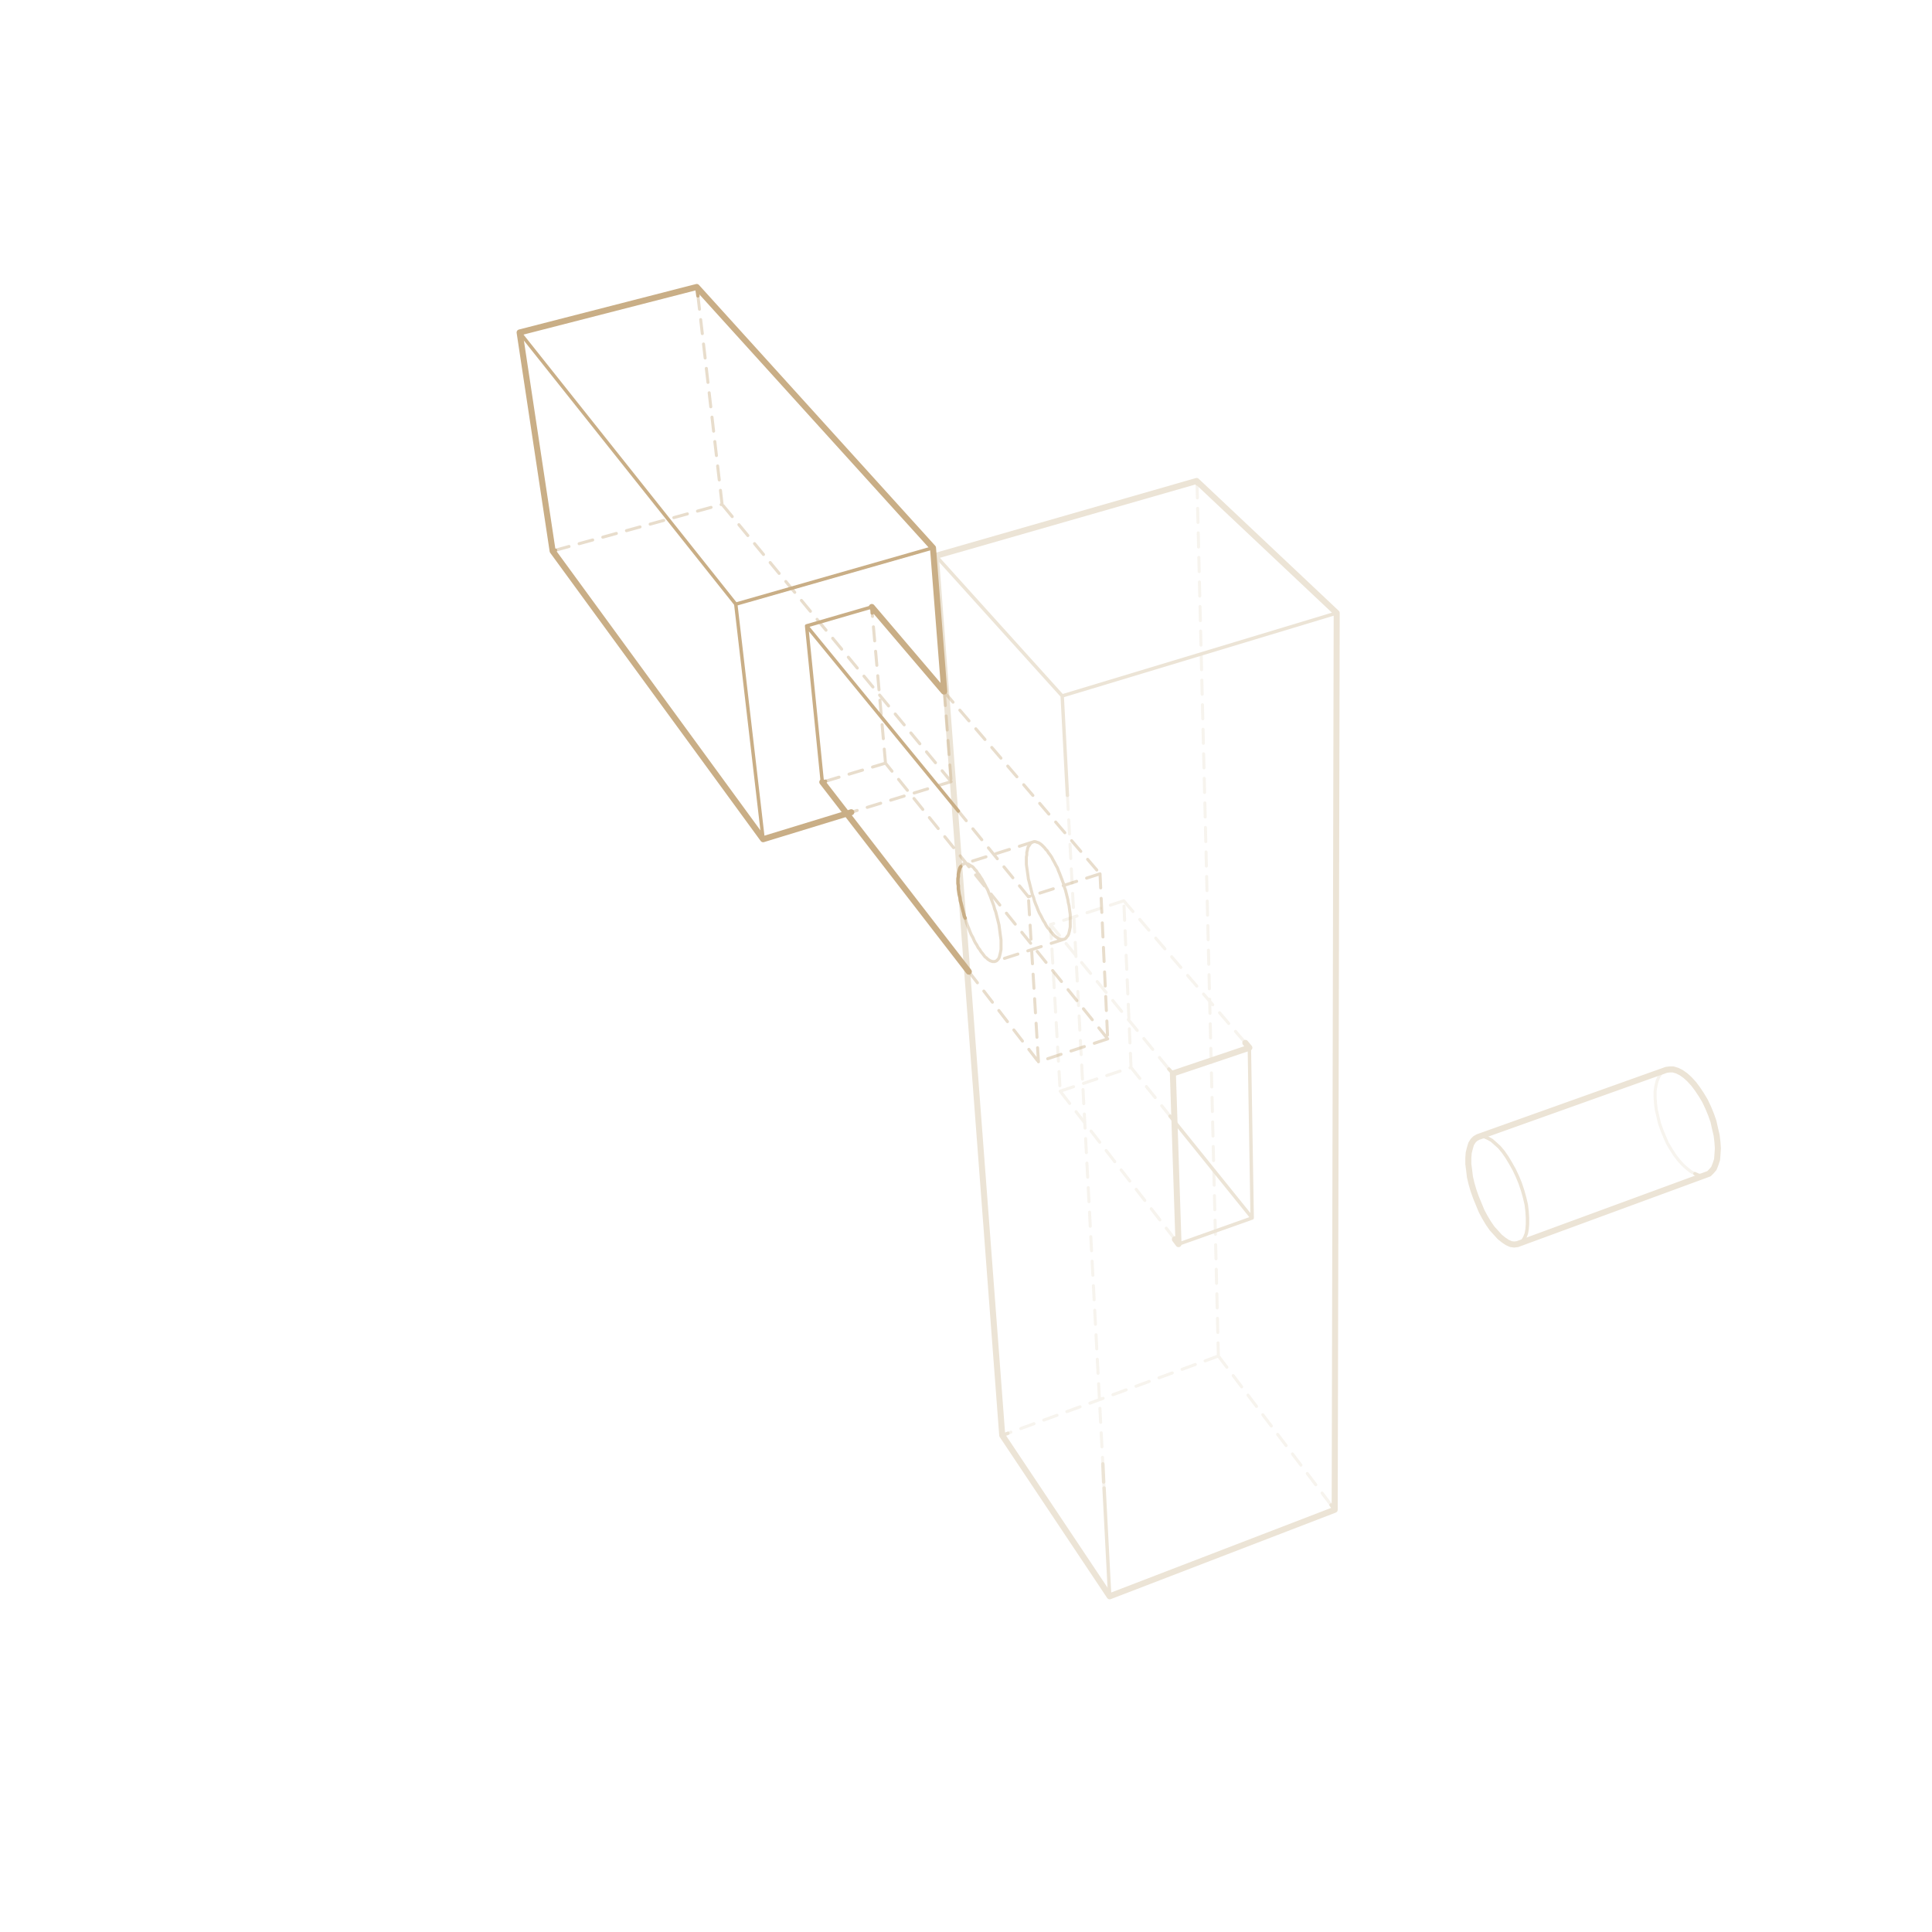
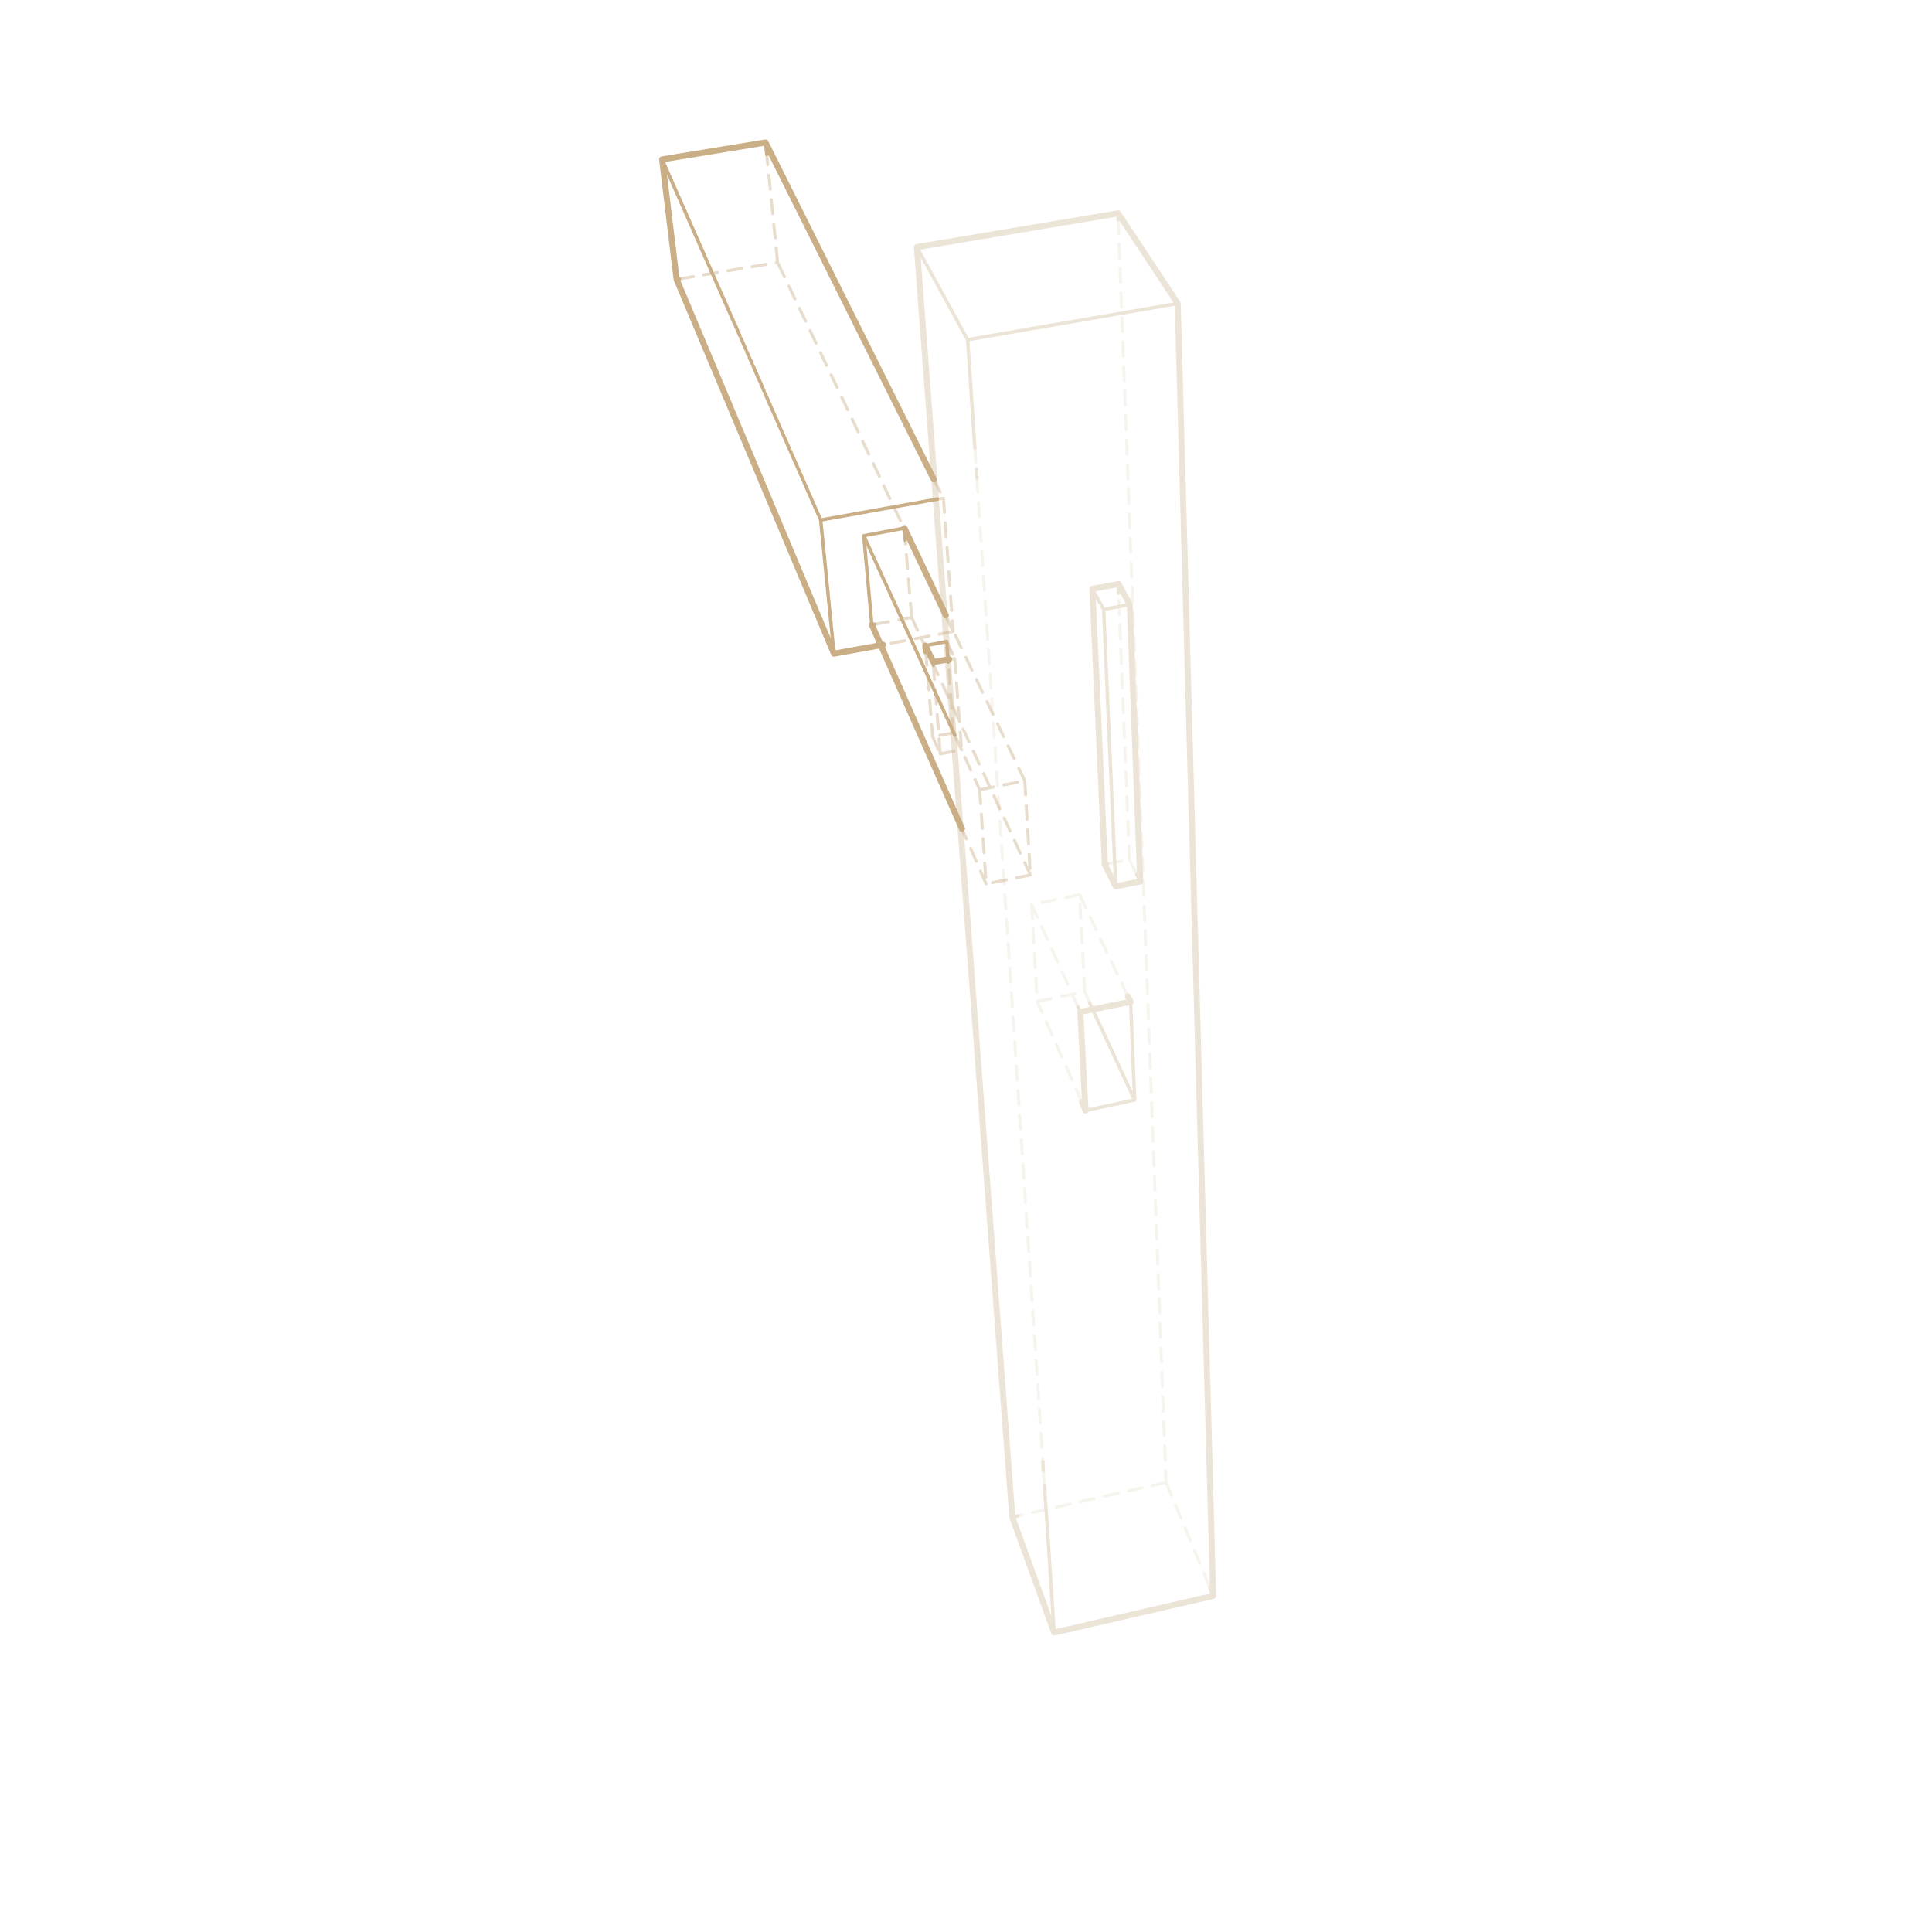
<svg xmlns="http://www.w3.org/2000/svg" viewBox="0 0 480 480" width="480" height="480">
-   <path d="M263.4 271.1L281.0 265.2M281.0 265.2L279.2 223.8M291.9 307.9L263.4 271.1M279.2 223.8L309.4 259.1M261.0 229.7L263.4 271.1M302.7 336.9L250.4 356.1M279.2 223.8L261.0 229.7M297.4 120.2L302.7 336.9M265.2 197.6L274.0 363.7M274.2 368.2L274.3 369.7M302.7 336.9L330.7 373.9M261.0 229.7L290.4 265.6M281.0 265.2L290.7 277.3" stroke="#ece4d6" stroke-width="0.75" fill="none" stroke-linecap="round" stroke-dasharray="3.5 2.6" opacity="0.42" />
-   <path d="M250.4 356.1L249.0 356.6M297.3 119.5L297.4 120.2M311.1 302.6L292.8 309.1M263.9 172.9L265.2 197.6M274.0 363.7L274.2 368.2M274.3 369.7L275.7 396.6M332.1 152.3L263.9 172.9M310.4 260.3L311.1 302.6M330.7 373.9L331.6 375.1M232.5 138.1L263.9 172.9M290.4 265.6L291.4 266.7M290.7 277.3L311.1 302.6" stroke="#ece4d6" stroke-width="0.85" fill="none" stroke-linecap="round" />
-   <path d="M249.0 356.6L232.5 138.1M232.5 138.1L297.3 119.5M292.8 309.1L291.4 266.7M275.7 396.6L331.6 375.1M291.4 266.7L310.4 260.3M331.6 375.1L332.1 152.3M275.7 396.6L249.0 356.6M297.3 119.5L332.1 152.3M292.8 309.1L291.9 307.9M309.4 259.1L310.4 260.3" stroke="#ece4d6" stroke-width="1.5" fill="none" stroke-linecap="round" />
-   <path d="M234.6 171.8L236.3 194.2M236.3 194.2L211.5 201.8M255.0 214.1L255.0 214.8M255.0 214.8L255.1 215.5M234.5 171.8L273.3 217.1M255.0 213.5L255.0 214.1M255.1 215.5L255.2 216.2M255.0 212.9L255.0 213.5M255.2 216.2L255.3 216.9M255.1 212.4L255.0 212.9M255.3 216.9L255.4 217.6M255.1 211.8L255.1 212.4M255.4 217.6L255.5 218.4M255.2 211.4L255.1 211.8M255.5 218.4L255.7 219.1M255.3 210.9L255.2 211.4M255.7 219.1L255.9 219.9M255.4 210.5L255.3 210.9M255.9 219.9L256.1 220.7M255.6 210.2L255.4 210.5M256.1 220.7L256.3 221.5M255.8 209.9L255.6 210.2M256.3 221.5L256.5 222.3M256.0 209.6L255.8 209.9M256.5 222.3L256.8 223.0M256.2 209.4L256.0 209.6M256.8 223.0L257.0 223.8M256.4 209.3L256.2 209.4M257.0 223.8L257.3 224.6M256.6 209.2L256.4 209.3M257.3 224.6L257.6 225.3M257.6 225.3L257.9 226.1M257.9 226.1L258.2 226.8M258.2 226.8L258.6 227.5M258.6 227.5L258.9 228.1M258.9 228.1L259.2 228.7M259.2 228.7L259.6 229.3M259.6 229.3L259.9 229.9M259.9 229.9L260.3 230.5M260.3 230.5L260.7 230.9M260.7 230.9L261.0 231.4M261.0 231.4L261.4 231.8M261.4 231.8L261.7 232.2M261.7 232.2L262.0 232.5M262.0 232.5L262.4 232.8M262.4 232.8L262.7 233.0M262.7 233.0L263.0 233.2M263.0 233.2L263.3 233.3M263.3 233.3L263.6 233.4M263.6 233.4L263.9 233.4M263.9 233.4L264.2 233.4M264.2 233.4L264.5 233.3M273.3 217.1L275.2 258.1M239.5 214.6L239.8 214.5M239.8 214.5L240.0 214.5M240.0 214.5L240.3 214.6M240.3 214.6L240.6 214.7M240.6 214.7L240.9 214.9M240.9 214.9L241.2 215.1M241.2 215.1L241.6 215.3M241.6 215.3L241.9 215.6M241.9 215.6L242.2 216.0M242.2 216.0L242.6 216.4M242.6 216.4L242.9 216.9M242.9 216.9L243.3 217.4M240.7 241.4L258.0 263.8M243.3 217.4L243.6 217.9M243.6 217.9L244.0 218.5M244.0 218.5L244.3 219.1M244.3 219.1L244.7 219.8M244.7 219.8L245.0 220.4M245.0 220.4L245.4 221.1M245.4 221.1L245.7 221.9M245.7 221.9L246.0 222.6M246.0 222.6L246.3 223.4M246.3 223.4L246.6 224.2M247.6 238.7L247.4 238.8M246.6 224.2L246.9 225.0M247.8 238.5L247.6 238.7M246.9 225.0L247.1 225.8M248.0 238.3L247.8 238.5M247.1 225.8L247.4 226.6M248.2 238.0L248.0 238.3M248.3 237.7L248.2 238.0M247.4 226.6L247.6 227.4M248.4 237.3L248.3 237.7M247.6 227.4L247.8 228.2M248.5 236.9L248.4 237.3M247.8 228.2L248.0 229.0M248.6 236.4L248.5 236.9M248.0 229.0L248.2 229.8M248.7 235.9L248.6 236.4M248.2 229.8L248.3 230.6M248.7 235.3L248.7 235.9M248.3 230.6L248.4 231.3M248.7 234.8L248.7 235.3M248.4 231.3L248.5 232.1M248.7 234.1L248.7 234.8M248.5 232.1L248.6 232.8M248.7 233.5L248.7 234.1M248.6 232.8L248.7 233.5M275.2 258.1L258.0 263.8M264.5 233.3L247.4 238.8M256.6 209.2L239.5 214.6M179.4 125.3L173.4 73.5M236.3 194.2L179.4 125.3M138.0 136.7L179.4 125.3M220.0 189.6L216.7 152.3M256.9 209.1L256.6 209.2M257.2 209.1L256.9 209.1M257.5 209.2L257.2 209.1M257.8 209.3L257.5 209.2M258.1 209.4L257.8 209.3M258.4 209.6L258.1 209.4M258.8 209.9L258.4 209.6M259.1 210.2L258.8 209.9M259.5 210.6L259.1 210.2M259.8 211.0L259.5 210.6M260.2 211.4L259.8 211.0M260.5 211.9L260.2 211.4M275.2 258.1L220.0 189.6M260.9 212.4L260.5 211.9M261.3 213.0L260.9 212.4M261.6 213.6L261.3 213.0M262.0 214.3L261.6 213.6M262.3 214.9L262.0 214.3M262.7 215.6L262.3 214.9M263.0 216.4L262.7 215.6M263.3 217.1L263.0 216.4M263.6 217.9L263.3 217.1M263.9 218.7L263.6 217.9M264.5 233.3L264.7 233.2M264.2 219.5L263.9 218.7M264.7 233.2L264.9 233.0M264.4 220.3L264.2 219.5M264.9 233.0L265.1 232.7M264.7 221.1L264.4 220.3M265.1 232.7L265.3 232.5M265.3 232.5L265.5 232.1M264.9 221.9L264.7 221.1M265.5 232.1L265.6 231.7M265.1 222.7L264.9 221.9M265.6 231.7L265.7 231.3M265.3 223.5L265.1 222.7M265.7 231.3L265.8 230.8M265.4 224.2L265.3 223.5M265.8 230.8L265.9 230.3M265.6 225.0L265.4 224.2M265.9 230.3L265.9 229.8M265.7 225.8L265.6 225.0M265.9 229.8L265.9 229.2M265.8 226.5L265.7 225.8M265.9 229.2L265.9 228.6M265.9 227.2L265.8 226.5M265.9 228.6L265.9 227.9M265.9 227.9L265.9 227.2M255.5 222.8L238.1 201.5M239.4 226.9L239.3 226.5M238.7 215.3L238.9 215.0M239.9 228.4L239.8 228.1M238.9 215.0L239.1 214.8M240.1 229.2L239.9 228.4M239.1 214.8L239.3 214.7M240.4 230.0L240.1 229.2M239.3 214.7L239.5 214.6M240.7 230.7L240.4 230.0M241.0 231.5L240.7 230.7M241.3 232.2L241.0 231.5M241.7 232.9L241.3 232.2M242.0 233.6L241.7 232.9M242.3 234.2L242.0 233.6M242.7 234.8L242.3 234.2M243.0 235.4L242.7 234.8M243.4 235.9L243.0 235.4M243.7 236.4L243.4 235.9M244.1 236.9L243.7 236.4M244.4 237.3L244.1 236.9M244.7 237.7L244.4 237.3M245.1 238.0L244.7 237.7M245.4 238.3L245.1 238.0M245.7 238.5L245.4 238.3M246.0 238.7L245.7 238.5M246.3 238.8L246.0 238.7M246.6 238.9L246.3 238.8M246.9 238.9L246.6 238.9M247.1 238.9L246.9 238.9M247.4 238.8L247.1 238.9M258.0 263.8L255.5 222.8M205.1 194.1L220.0 189.6M273.3 217.1L255.5 222.8" stroke="#c9ae86" stroke-width="0.75" fill="none" stroke-linecap="round" stroke-dasharray="3.5 2.6" opacity="0.42" />
-   <path d="M173.4 73.5L173.1 71.3M182.8 150.1L129.1 82.6M189.6 208.5L182.8 150.1M137.3 136.9L138.0 136.7M231.8 136.1L182.8 150.1M216.7 152.3L216.6 150.8M238.1 220.1L238.0 219.5M238.1 220.8L238.1 220.1M238.1 201.5L200.4 155.5M200.4 155.5L204.3 194.3M238.0 219.5L238.0 218.9M238.2 221.5L238.1 220.8M238.0 218.9L238.0 218.3M238.3 222.2L238.2 221.5M238.0 218.3L238.1 217.7M238.5 223.0L238.3 222.2M238.1 217.7L238.1 217.2M238.6 223.8L238.5 223.0M238.1 217.2L238.2 216.7M238.8 224.5L238.6 223.8M238.2 216.7L238.3 216.3M239.0 225.3L238.8 224.5M238.3 216.3L238.4 215.9M239.2 226.1L239.0 225.3M238.4 215.9L238.5 215.6M239.3 226.5L239.2 226.1M238.5 215.6L238.7 215.3M239.6 227.7L239.4 226.9M239.8 228.1L239.6 227.7M204.3 194.3L205.1 194.1M216.6 150.8L200.4 155.5" stroke="#c9ae86" stroke-width="0.85" fill="none" stroke-linecap="round" />
-   <path d="M173.1 71.3L231.8 136.1M231.8 136.1L234.6 171.8M129.1 82.6L137.3 136.9M137.3 136.9L189.6 208.5M211.5 201.8L189.6 208.5M173.1 71.3L129.1 82.6M216.6 150.8L234.5 171.8M204.3 194.3L240.7 241.4" stroke="#c9ae86" stroke-width="1.5" fill="none" stroke-linecap="round" />
-   <path d="M418.1 289.4L419.1 290.3M419.1 290.3L420.1 291.1M420.1 291.1L421.1 291.6M412.9 266.5L412.6 266.8M412.6 266.8L412.1 267.6M412.1 267.6L411.7 268.6M411.7 268.6L411.4 269.8M411.4 269.8L411.2 271.1M411.2 271.1L411.2 272.6M411.2 272.6L411.3 274.1M411.3 274.1L411.5 275.7M411.5 275.7L411.9 277.4M411.9 277.4L412.3 279.1M412.3 279.1L412.9 280.8M412.9 280.8L413.6 282.5M413.6 282.5L414.3 284.1M414.3 284.1L415.2 285.6M415.2 285.6L416.1 287.0M416.1 287.0L417.1 288.3M417.1 288.3L418.1 289.4" stroke="#ece4d6" stroke-width="0.75" fill="none" stroke-linecap="round" stroke-dasharray="3.5 2.6" opacity="0.42" />
-   <path d="M421.1 291.6L422.0 292.0M422.0 292.0L422.9 292.1M422.9 292.1L423.8 291.9M377.7 308.8L377.0 309.1M378.3 308.3L377.7 308.8M378.8 307.5L378.3 308.3M379.2 306.5L378.8 307.5M379.4 305.4L379.2 306.5M379.5 304.1L379.4 305.4M379.5 302.6L379.5 304.1M379.4 301.0L379.5 302.6M379.2 299.3L379.4 301.0M378.8 297.6L379.2 299.3M378.3 295.8L378.8 297.6M377.7 294.0L378.3 295.8M377.0 292.3L377.7 294.0M376.2 290.6L377.0 292.3M375.3 289.0L376.2 290.6M374.4 287.5L375.3 289.0M373.5 286.2L374.4 287.5M372.5 285.0L373.5 286.2M371.5 284.1L372.5 285.0M370.6 283.3L371.5 284.1M369.7 282.8L370.6 283.3M368.8 282.4L369.7 282.8M367.9 282.4L368.8 282.4M367.2 282.5L367.9 282.4M414.0 265.8L413.3 266.2M413.3 266.2L412.9 266.5" stroke="#ece4d6" stroke-width="0.85" fill="none" stroke-linecap="round" />
-   <path d="M372.6 307.3L371.7 306.3M373.6 308.1L372.6 307.3M374.5 308.7L373.6 308.1M375.4 309.1L374.5 308.7M376.2 309.2L375.4 309.1M377.0 309.1L376.2 309.2M423.8 291.9L377.0 309.1M423.8 291.9L424.6 291.6M424.6 291.6L425.2 291.0M425.2 291.0L425.8 290.3M425.8 290.3L426.2 289.3M426.2 289.3L426.6 288.1M426.6 288.1L426.7 286.8M426.7 286.8L426.8 285.3M426.8 285.3L426.7 283.8M426.7 283.8L426.5 282.1M426.5 282.1L426.1 280.4M426.1 280.4L425.7 278.6M425.7 278.6L425.1 276.9M425.1 276.9L424.4 275.2M424.4 275.2L423.6 273.5M423.6 273.5L422.7 272.0M422.7 272.0L421.7 270.5M421.7 270.5L420.8 269.3M420.8 269.3L419.7 268.1M419.7 268.1L418.7 267.2M418.7 267.2L417.7 266.5M417.7 266.5L416.7 266.0M416.7 266.0L415.7 265.7M415.7 265.7L414.8 265.7M414.8 265.7L414.0 265.8M414.0 265.8L367.2 282.5M366.5 282.9L367.2 282.5M366.0 283.4L366.5 282.9M365.5 284.2L366.0 283.4M365.2 285.2L365.5 284.2M364.9 286.4L365.2 285.2M364.8 287.7L364.9 286.4M364.8 289.2L364.8 287.7M365.0 290.7L364.8 289.2M365.2 292.4L365.0 290.7M365.6 294.1L365.2 292.4M366.1 295.8L365.6 294.1M366.7 297.5L366.1 295.8M367.4 299.2L366.7 297.5M368.1 300.9L367.4 299.2M368.9 302.4L368.1 300.9M369.8 303.9L368.9 302.4M370.7 305.2L369.8 303.9M371.7 306.3L370.7 305.2" stroke="#ece4d6" stroke-width="1.5" fill="none" stroke-linecap="round" />
+   <path d="M257.7 248.8L269.5 246.4M269.5 246.4L268.2 222.3M268.8 273.8L257.7 248.8M268.2 222.3L280.2 247.5M256.3 224.7L257.7 248.8M289.7 368.3L252.9 376.6M268.2 222.3L256.3 224.7M277.8 54.5L289.7 368.3M242.2 111.3L242.6 116.5M242.7 118.8L259.1 363.1M259.2 365.3L259.5 369.0M259.7 372.8L259.8 373.5M289.7 368.3L300.6 394.4M256.3 224.7L267.8 250.1M269.5 246.4L270.7 249.1" stroke="#ece4d6" stroke-width="0.75" fill="none" stroke-linecap="round" stroke-dasharray="3.5 2.6" opacity="0.42" />
+   <path d="M252.9 376.6L251.5 376.9M277.8 53.0L277.8 54.5M281.9 273.3L269.7 275.9M240.4 84.4L242.2 111.3M242.6 116.5L242.7 118.8M259.1 363.1L259.2 365.3M259.5 369.0L259.7 372.8M259.8 373.5L261.9 405.6M292.6 75.4L240.4 84.4M280.9 248.9L281.9 273.3M300.6 394.4L301.4 396.5M227.8 61.4L240.4 84.4M267.8 250.1L268.4 251.4M270.7 249.1L281.9 273.3" stroke="#ece4d6" stroke-width="0.85" fill="none" stroke-linecap="round" />
+   <path d="M251.5 376.9L227.8 61.4M227.8 61.4L277.8 53.0M269.7 275.9L268.4 251.4M261.9 405.6L301.4 396.5M268.4 251.4L280.9 248.9M301.4 396.5L292.6 75.4M261.9 405.6L251.5 376.9M277.8 53.0L292.6 75.4M269.7 275.9L268.8 273.8M280.2 247.5L280.9 248.9" stroke="#ece4d6" stroke-width="1.5" fill="none" stroke-linecap="round" />
+   <path d="M232.0 119.1L234.4 123.8M234.4 123.8L236.8 156.9M236.8 156.9L219.4 160.2M254.6 194.0L235.0 152.9M237.2 163.6L235.8 163.8M236.9 182.1L231.7 183.0M238.9 186.3L236.9 182.1M245.0 219.6L239.0 205.9M256.0 217.4L245.0 219.6M254.6 194.0L256.0 217.4M230.0 161.8L231.7 183.0M237.2 163.6L238.9 186.3M193.2 65.2L190.5 38.4M236.8 156.9L193.2 65.2M190.1 97.8L189.8 97.1M188.6 94.3L188.3 93.7M187.1 90.9L186.8 90.2M186.2 88.9L185.9 88.2M185.6 87.5L185.3 86.8M184.1 84.1L183.8 83.4M182.6 80.6L182.3 80.0M168.8 69.3L193.2 65.2M234.4 123.8L232.9 124.0M235.2 159.4L237.2 163.6M237.2 182.6L243.4 196.2M243.4 196.2L254.6 194.0M217.3 155.1L226.5 153.4M226.5 153.4L256.0 217.4M233.6 187.3L238.9 186.3M231.7 183.0L233.6 187.3M226.5 153.4L224.9 134.2M243.4 196.2L245.0 219.6M236.9 182.1L235.6 164.5M235.3 160.8L235.3 160.1M231.9 165.3L233.6 187.3" stroke="#c9ae86" stroke-width="0.75" fill="none" stroke-linecap="round" stroke-dasharray="3.5 2.6" opacity="0.42" />
+   <path d="M190.5 38.4L190.2 35.4M203.9 129.2L190.1 97.8M189.8 97.1L188.6 94.3M188.3 93.7L187.1 90.9M186.8 90.2L186.2 88.9M185.9 88.2L185.6 87.5M185.3 86.8L184.1 84.1M183.8 83.4L182.6 80.6M182.3 80.0L164.5 39.6M207.2 162.4L203.9 129.2M168.1 69.4L168.8 69.3M232.9 124.0L203.9 129.2M229.9 160.4L235.2 159.4M224.7 131.2L214.6 133.1M214.6 133.1L237.2 182.6M216.6 155.2L217.3 155.1M224.9 134.2L224.7 131.2M214.6 133.1L216.6 155.2M235.6 164.5L235.3 160.8M235.3 160.1L235.2 159.4M231.9 164.5L231.9 165.3" stroke="#c9ae86" stroke-width="0.85" fill="none" stroke-linecap="round" />
+   <path d="M190.2 35.4L232.0 119.1M164.5 39.6L168.1 69.4M168.1 69.4L207.2 162.4M219.4 160.2L207.2 162.4M190.2 35.4L164.5 39.6M235.0 152.9L224.7 131.2M235.8 163.8L231.9 164.5M231.9 164.5L229.9 160.4M239.0 205.9L216.6 155.2M229.9 160.4L230.0 161.8" stroke="#c9ae86" stroke-width="1.5" fill="none" stroke-linecap="round" />
+   <path d="M280.6 213.6L277.9 147.4M283.0 218.4L282.7 217.8M282.4 217.2L280.6 213.6M275.2 214.6L280.6 213.6" stroke="#ece4d6" stroke-width="0.75" fill="none" stroke-linecap="round" stroke-dasharray="3.5 2.6" opacity="0.42" />
+   <path d="M277.9 147.4L277.9 145.1M283.3 219.0L283.0 218.4M282.7 217.8L282.4 217.2M274.2 151.4L271.4 146.3M277.2 220.2L274.2 151.4M274.5 214.8L275.2 214.6M280.7 150.2L274.2 151.4" stroke="#ece4d6" stroke-width="0.85" fill="none" stroke-linecap="round" />
+   <path d="M277.9 145.1L280.7 150.2M280.7 150.2L283.3 219.0M271.4 146.3L274.5 214.8M274.5 214.8L277.2 220.2M283.3 219.0L277.2 220.2M277.9 145.1L271.4 146.3" stroke="#ece4d6" stroke-width="1.5" fill="none" stroke-linecap="round" />
</svg>
